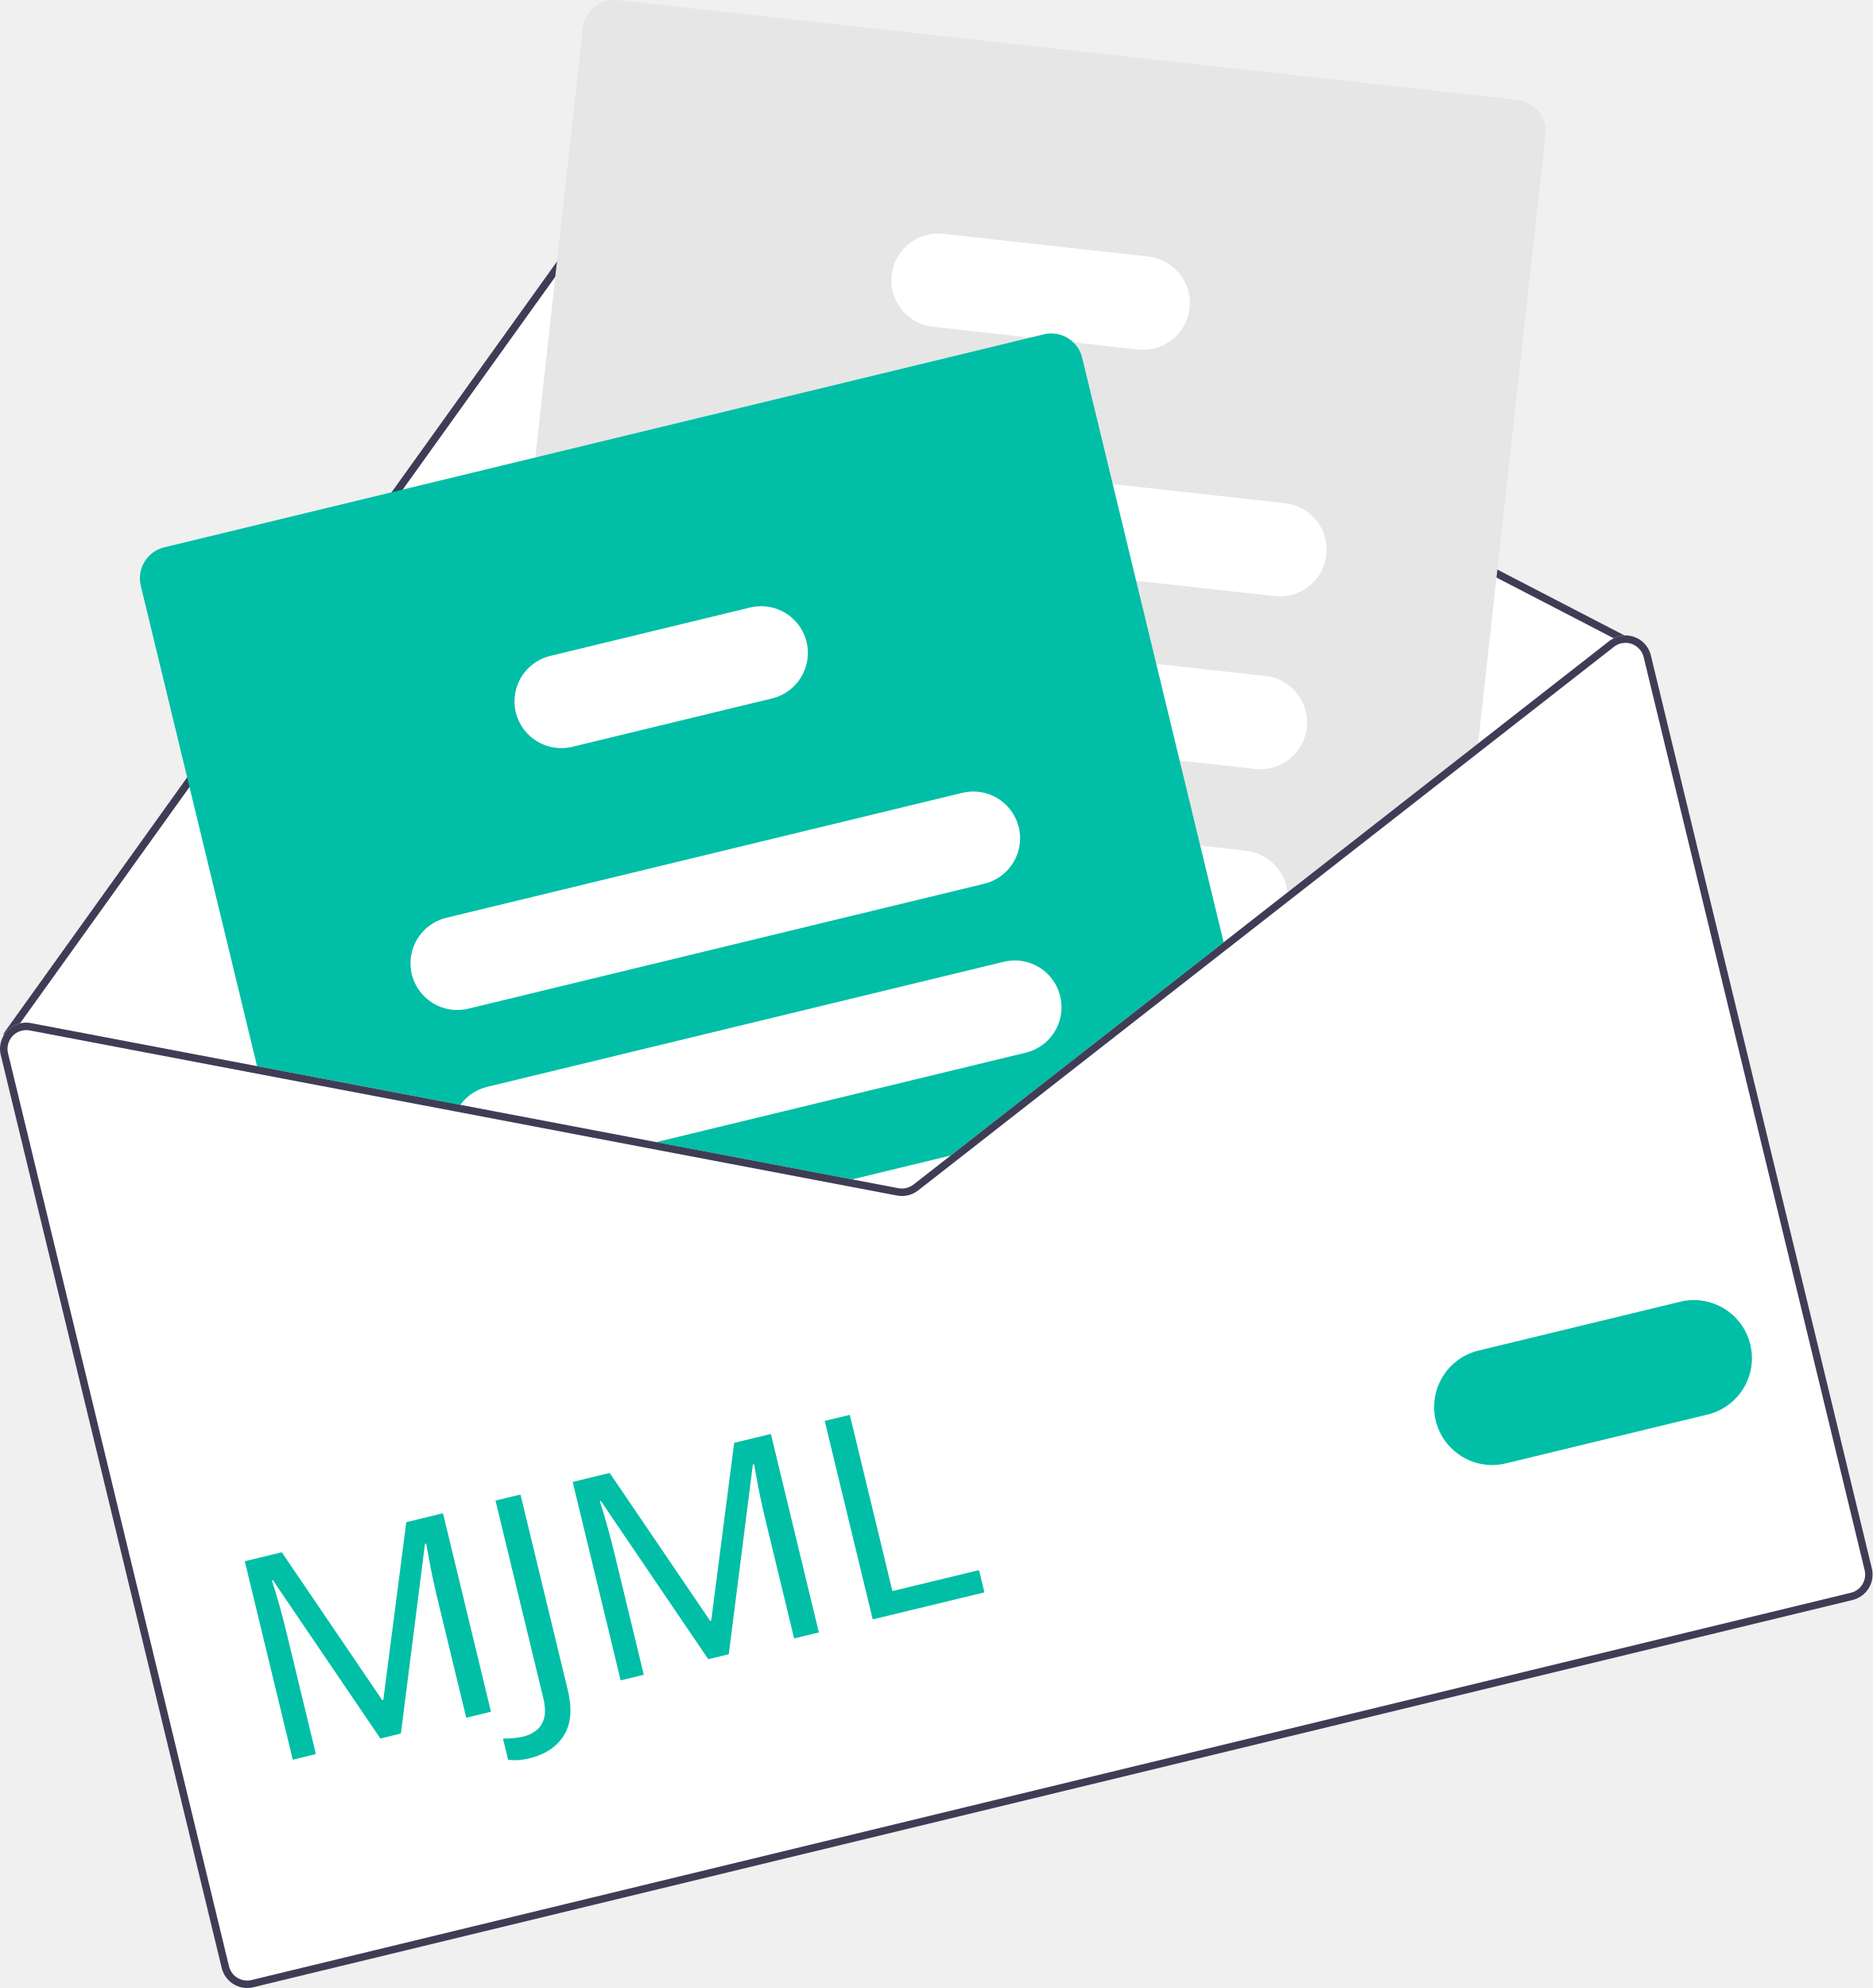
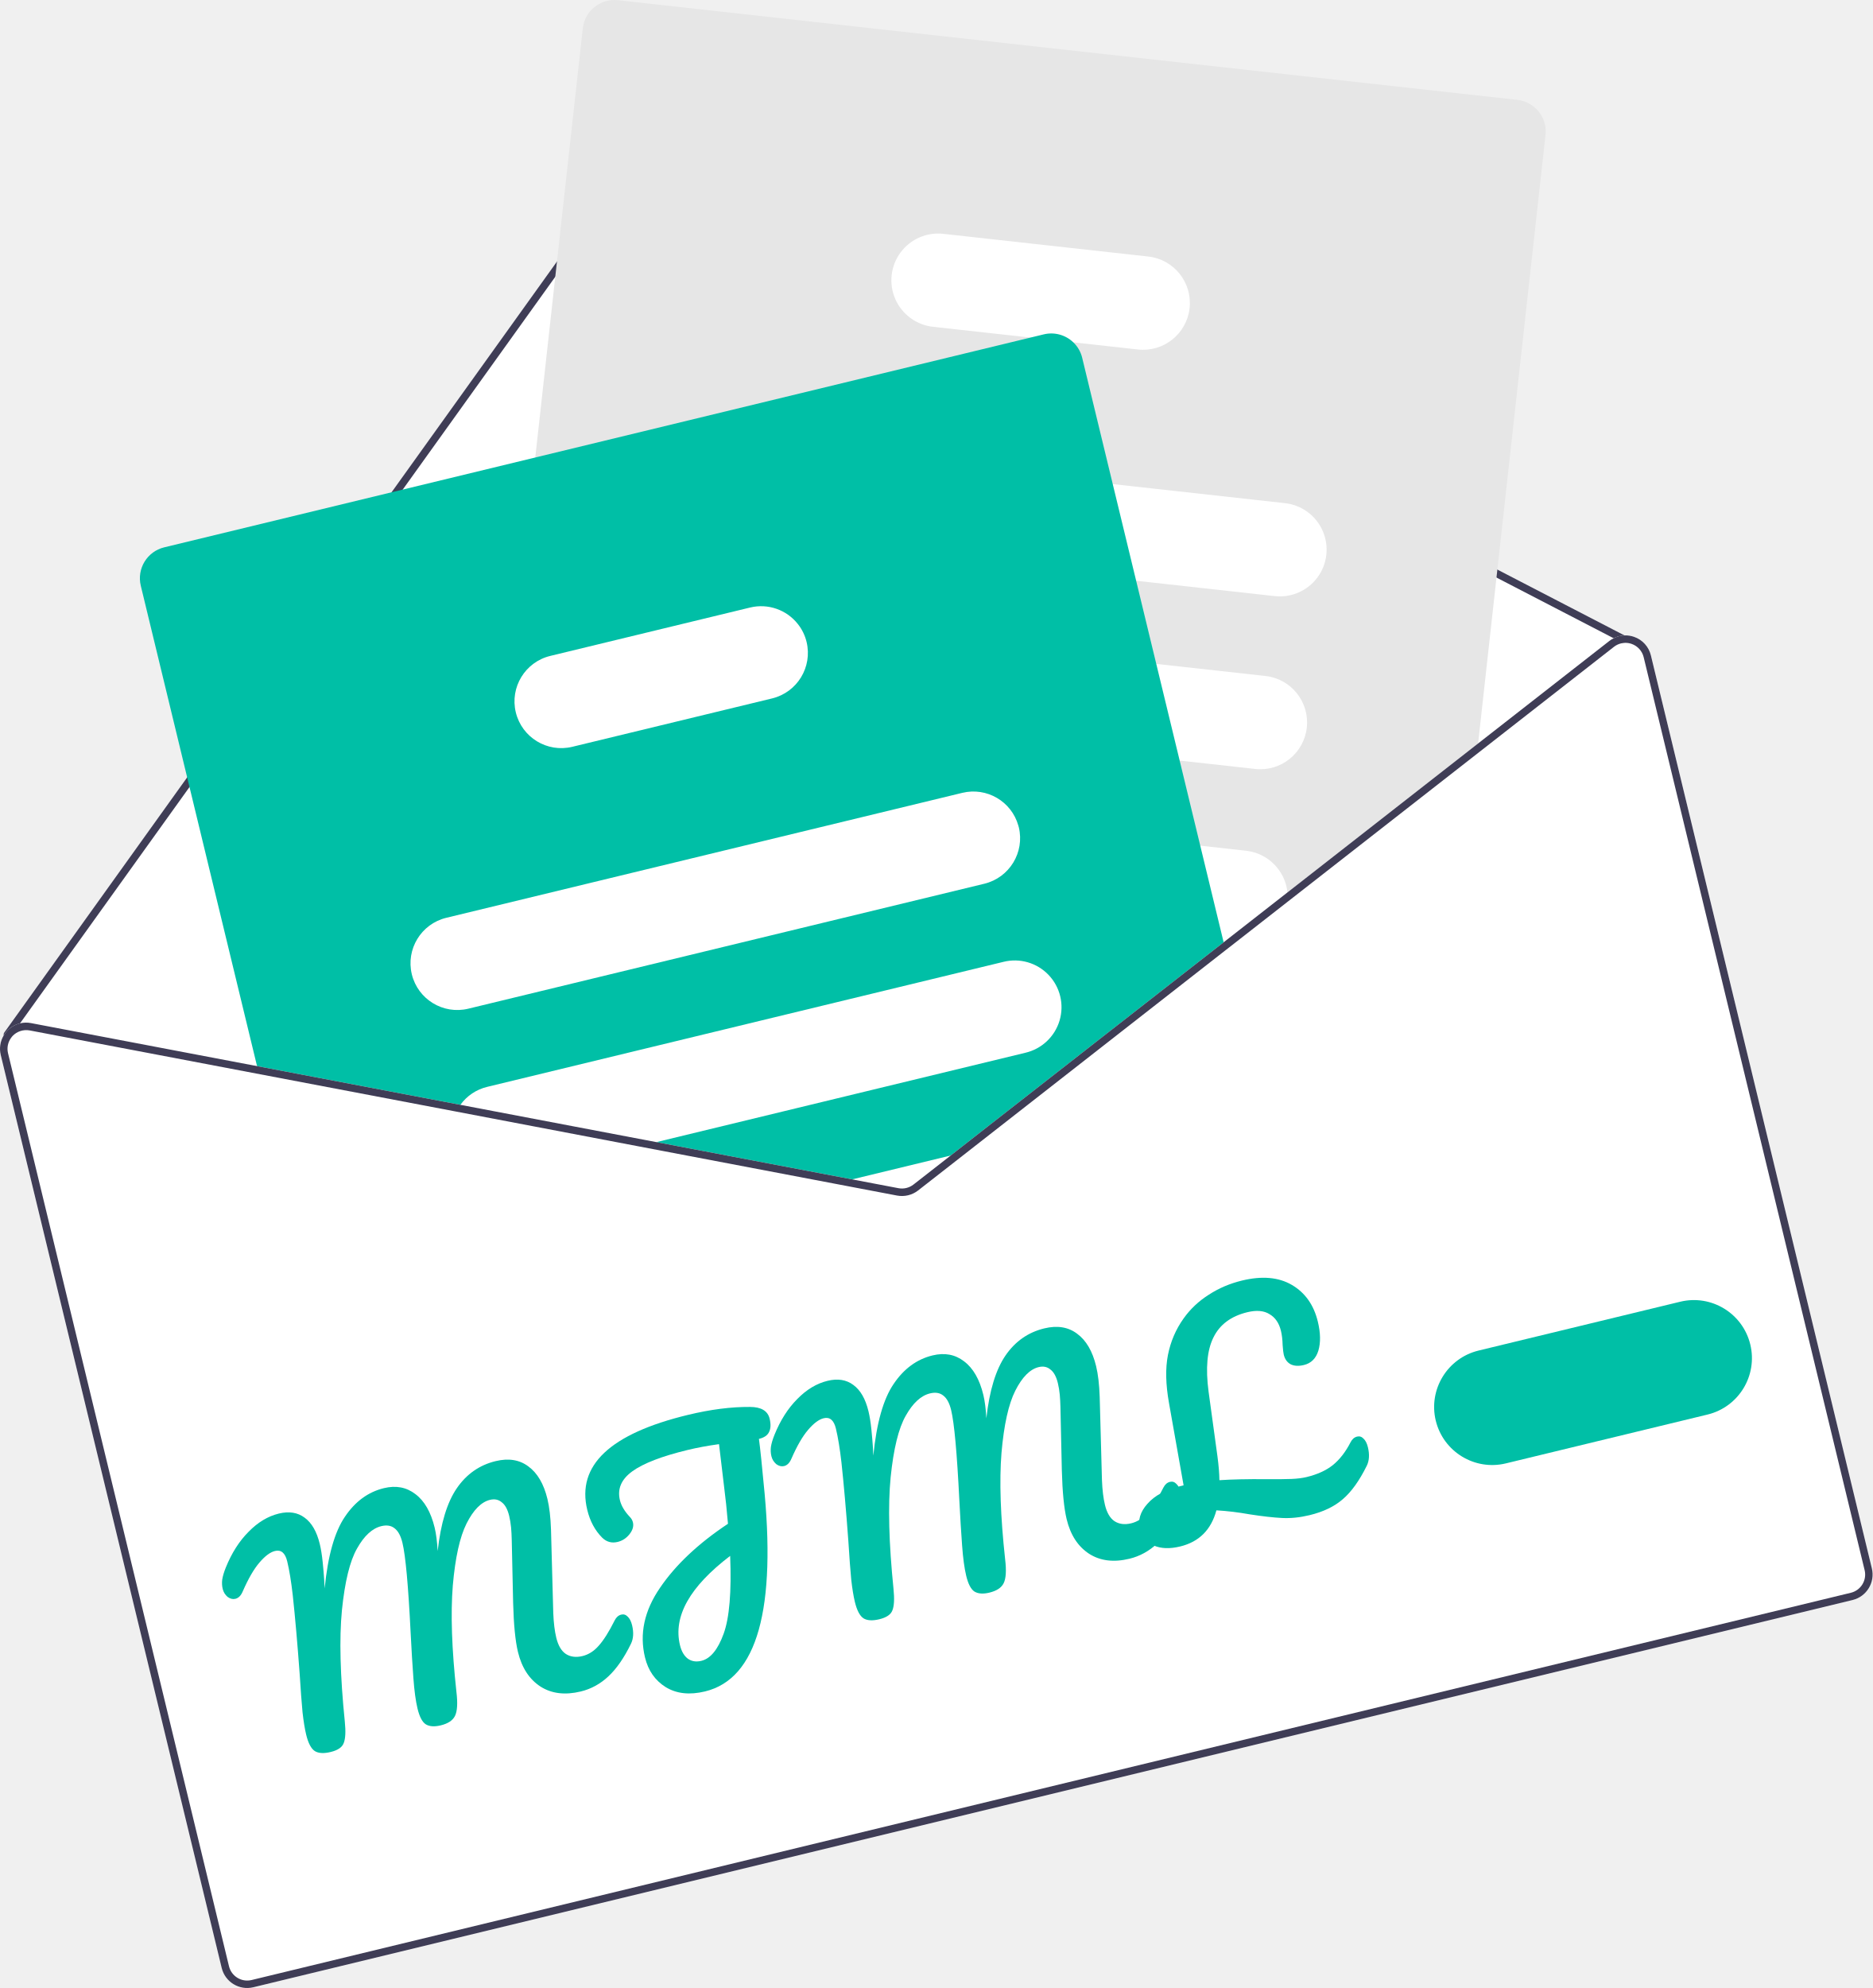
- <svg xmlns="http://www.w3.org/2000/svg" data-name="Layer 1" width="262.002" height="278.077" viewBox="0 0 262.002 278.077" version="1.1" id="svg876">
+ <svg xmlns="http://www.w3.org/2000/svg" id="svg876" version="1.1" viewBox="0 0 262.002 278.077" height="278.077" width="262.002" data-name="Layer 1">
  <defs id="defs880" />
  <path d="M 0.103,147.566 11.906,196.322 242.787,140.431 230.984,91.675 a 3.638,3.638 0 0 0 -2.358,-2.595 3.594,3.594 0 0 0 -1.334,-0.201 L 93.833,19.777 a 3.682,3.682 0 0 0 -4.656,1.119 L 24.857,110.59 0.609,144.413 a 0.514,0.514 0 0 0 -0.089,0.418 3.642,3.642 0 0 0 -0.417,2.735 z" fill="#ffffff" id="path844" />
  <path d="m 0.52,144.831 a 0.49,0.49 0 0 0 0.203,0.316 0.559,0.559 0 0 0 0.433,0.086 0.536,0.536 0 0 0 0.299,-0.207 l 0.083,-0.115 1.263,-1.766 22.929,-31.964 64.301,-89.673 a 2.62,2.62 0 0 1 3.322,-0.796 l 132.425,68.567 1.188,0.617 a 1.292,1.292 0 0 0 0.147,0.052 1.615,1.615 0 0 1 0.271,-0.026 0.514,0.514 0 0 0 0.29,-0.245 0.524,0.524 0 0 0 -0.219,-0.709 l -0.164,-0.087 -133.459,-69.102 a 3.682,3.682 0 0 0 -4.656,1.119 L 24.857,110.59 0.609,144.413 a 0.514,0.514 0 0 0 -0.089,0.418 z" fill="#3f3d56" id="path846" />
  <path d="m 69.861,149.803 5.139,0.57 38.143,4.225 25.286,2.799 1.494,0.166 31.552,-24.645 1.209,-0.944 7.452,-5.82 26.514,-20.706 0.159,-1.454 9.43,-85.114 a 4.454,4.454 0 0 0 -3.929,-4.912 L 86.454,0.026 a 4.456,4.456 0 0 0 -4.912,3.929 l -6.65,60.038 -3.689,33.286 -3.3,29.778 -1.53,13.829 -0.446,4.006 a 4.457,4.457 0 0 0 3.934,4.91 z" fill="#e6e6e6" id="path848" />
  <path d="m 104.446,75.196 54.517,6.038 19.334,2.141 a 6.54,6.54 0 1 0 1.44,-13 l -24.047,-2.663 -49.799,-5.522 a 6.543,6.543 0 0 0 -1.444,13.006 z" fill="#ffffff" id="path850" />
  <path d="m 101.342,99.312 c 0.141,0.025 0.281,0.05 0.425,0.064 l 63.285,7.011 10.566,1.173 a 6.542,6.542 0 0 0 1.439,-13.005 l -15.278,-1.69 -50.13,-5.555 -8.436,-0.935 a 6.539,6.539 0 0 0 -1.87,12.937 z" fill="#ffffff" id="path852" />
  <path d="m 94.18,120.696 a 6.539,6.539 0 0 0 4.88,3.125 l 25.939,2.873 46.197,5.118 0.01,-0.002 1.477,0.165 7.452,-5.82 a 6.471,6.471 0 0 0 0.001,-1.33 6.555,6.555 0 0 0 -5.787,-5.824 l -6.417,-0.713 -25.457,-2.817 -18.317,-2.031 -23.66,-2.622 a 6.54,6.54 0 0 0 -6.319,9.88 z" fill="#ffffff" id="path854" />
  <path d="m 130.613,45.718 13.564,1.502 5.991,0.665 9.05,1.002 a 6.542,6.542 0 0 0 1.439,-13.005 l -28.599,-3.165 a 6.541,6.541 0 1 0 -1.445,13.001 z" fill="#ffffff" id="path856" />
  <path d="m 19.698,81.931 16.537,68.314 27.601,5.248 25.532,4.861 27.394,5.212 8.753,1.666 a 3.673,3.673 0 0 0 2.94,-0.712 l 7.022,-5.485 4.446,-3.472 31.552,-24.645 -20.062,-82.874 a 4.403,4.403 0 0 0 -1.244,-2.159 4.449,4.449 0 0 0 -4.125,-1.117 L 22.974,76.561 a 4.45,4.45 0 0 0 -3.276,5.369 z" fill="#00bfa6" id="path858" />
  <path d="m 57.618,136.277 a 6.546,6.546 0 0 0 7.896,4.818 l 72.214,-17.482 a 6.55,6.55 0 0 0 4.818,-7.896 2.1,2.1 0 0 0 -0.07,-0.247 6.539,6.539 0 0 0 -7.825,-4.571 l -72.214,17.482 a 6.546,6.546 0 0 0 -4.818,7.896 z" fill="#ffffff" id="path860" />
  <path d="m 63.836,155.493 25.532,4.861 54.085,-13.093 a 6.541,6.541 0 1 0 -3.078,-12.714 l -72.214,17.482 a 6.494,6.494 0 0 0 -3.747,2.511 6.583,6.583 0 0 0 -0.577,0.953 z" fill="#ffffff" id="path862" />
  <path d="m 116.762,165.566 8.753,1.666 a 3.673,3.673 0 0 0 2.94,-0.712 l 7.022,-5.485 z" fill="#ffffff" id="path864" />
  <path d="m 72.169,99.645 a 6.546,6.546 0 0 0 7.896,4.818 l 27.97,-6.771 a 6.55,6.55 0 0 0 4.818,-7.896 6.466,6.466 0 0 0 -1.205,-2.486 6.545,6.545 0 0 0 -6.691,-2.332 l -27.97,6.771 a 6.541,6.541 0 0 0 -4.818,7.896 z" fill="#ffffff" id="path866" />
  <path d="m 89.366,160.353 27.398,5.214 8.75,1.666 a 3.689,3.689 0 0 0 2.938,-0.711 l 7.027,-5.486 -2.466,0.597 -5.206,4.061 a 2.636,2.636 0 0 1 -2.099,0.508 l -6.479,-1.232 -27.398,-5.214 z m 81.838,-28.539 0.267,1.102 1.215,-0.945 z m -81.838,28.539 27.398,5.214 8.75,1.666 a 3.689,3.689 0 0 0 2.938,-0.711 l 7.027,-5.486 -2.466,0.597 -5.206,4.061 a 2.636,2.636 0 0 1 -2.099,0.508 l -6.479,-1.232 -27.398,-5.214 z m 0,0 27.398,5.214 8.75,1.666 a 3.689,3.689 0 0 0 2.938,-0.711 l 7.027,-5.486 -2.466,0.597 -5.206,4.061 a 2.636,2.636 0 0 1 -2.099,0.508 l -6.479,-1.232 -27.398,-5.214 z M 0.103,147.566 31.019,275.276 a 3.667,3.667 0 0 0 4.422,2.698 L 259.202,223.807 a 3.666,3.666 0 0 0 2.698,-4.422 l -30.916,-127.71 a 3.638,3.638 0 0 0 -2.358,-2.595 3.594,3.594 0 0 0 -1.334,-0.201 3.458,3.458 0 0 0 -1.514,0.398 3.179,3.179 0 0 0 -0.607,0.377 l -18.364,14.34 -26.67,20.833 -8.935,6.979 0.002,0.008 -0.008,0.002 -32.766,25.578 -5.417,4.239 -5.206,4.061 a 2.636,2.636 0 0 1 -2.099,0.508 l -6.479,-1.232 -27.398,-5.214 -27.422,-5.216 -60.061,-11.43 a 3.59,3.59 0 0 0 -1.547,0.033 3.67,3.67 0 0 0 -1.788,1.036 4.111,4.111 0 0 0 -0.493,0.651 3.642,3.642 0 0 0 -0.417,2.735 z m 89.263,12.787 27.398,5.214 8.75,1.666 a 3.689,3.689 0 0 0 2.938,-0.711 l 7.027,-5.486 -2.466,0.597 -5.206,4.061 a 2.636,2.636 0 0 1 -2.099,0.508 l -6.479,-1.232 -27.398,-5.214 z m 0,0 27.398,5.214 8.75,1.666 a 3.689,3.689 0 0 0 2.938,-0.711 l 7.027,-5.486 -2.466,0.597 -5.206,4.061 a 2.636,2.636 0 0 1 -2.099,0.508 l -6.479,-1.232 -27.398,-5.214 z m 0,0 27.398,5.214 8.75,1.666 a 3.689,3.689 0 0 0 2.938,-0.711 l 7.027,-5.486 -2.466,0.597 -5.206,4.061 a 2.636,2.636 0 0 1 -2.099,0.508 l -6.479,-1.232 -27.398,-5.214 z" fill="#ffffff" id="path868" />
  <path d="m 89.366,160.353 27.398,5.214 8.75,1.666 a 3.689,3.689 0 0 0 2.938,-0.711 l 7.027,-5.486 -2.466,0.597 -5.206,4.061 a 2.636,2.636 0 0 1 -2.099,0.508 l -6.479,-1.232 -27.398,-5.214 z m 81.838,-28.539 0.267,1.102 1.215,-0.945 z m -81.838,28.539 27.398,5.214 8.75,1.666 a 3.689,3.689 0 0 0 2.938,-0.711 l 7.027,-5.486 -2.466,0.597 -5.206,4.061 a 2.636,2.636 0 0 1 -2.099,0.508 l -6.479,-1.232 -27.398,-5.214 z m 0,0 27.398,5.214 8.75,1.666 a 3.689,3.689 0 0 0 2.938,-0.711 l 7.027,-5.486 -2.466,0.597 -5.206,4.061 a 2.636,2.636 0 0 1 -2.099,0.508 l -6.479,-1.232 -27.398,-5.214 z m -87.827,-15.443 0.136,0.102 c 0.023,-0.037 0.062,-0.071 0.092,-0.11 a 2.643,2.643 0 0 1 2.385,-0.768 l 59.686,11.354 25.528,4.865 27.398,5.214 8.75,1.666 a 3.689,3.689 0 0 0 2.938,-0.711 l 7.027,-5.486 -2.466,0.597 -5.206,4.061 a 2.636,2.636 0 0 1 -2.099,0.508 l -6.479,-1.232 -27.398,-5.214 -27.422,-5.216 -60.061,-11.43 a 3.59,3.59 0 0 0 -1.547,0.033 z M 0.103,147.566 31.019,275.276 a 3.667,3.667 0 0 0 4.422,2.698 L 259.202,223.807 a 3.666,3.666 0 0 0 2.698,-4.422 l -30.916,-127.71 a 3.638,3.638 0 0 0 -2.358,-2.595 3.594,3.594 0 0 0 -1.334,-0.201 3.458,3.458 0 0 0 -1.514,0.398 3.179,3.179 0 0 0 -0.607,0.377 l -18.364,14.34 -26.67,20.833 -8.935,6.979 0.002,0.008 -0.008,0.002 -32.766,25.578 -5.417,4.239 -5.206,4.061 a 2.636,2.636 0 0 1 -2.099,0.508 l -6.479,-1.232 -27.398,-5.214 -27.422,-5.216 -60.061,-11.43 a 3.59,3.59 0 0 0 -1.547,0.033 3.67,3.67 0 0 0 -1.788,1.036 4.111,4.111 0 0 0 -0.493,0.651 3.642,3.642 0 0 0 -0.417,2.735 z m 1.02,-0.247 a 2.598,2.598 0 0 1 0.462,-2.191 0.341,0.341 0 0 1 0.091,-0.117 c 0.023,-0.037 0.062,-0.071 0.092,-0.11 a 2.643,2.643 0 0 1 2.385,-0.768 l 59.686,11.354 25.528,4.865 27.398,5.214 8.75,1.666 a 3.689,3.689 0 0 0 2.938,-0.711 l 7.027,-5.486 4.444,-3.472 31.547,-24.648 1.215,-0.945 7.447,-5.817 26.518,-20.709 19.171,-14.972 a 2.604,2.604 0 0 1 0.987,-0.477 1.997,1.997 0 0 1 0.305,-0.05 1.615,1.615 0 0 1 0.271,-0.026 2.679,2.679 0 0 1 0.901,0.147 2.625,2.625 0 0 1 1.686,1.853 l 30.916,127.71 a 2.62,2.62 0 0 1 -1.931,3.165 L 35.196,276.963 a 2.618,2.618 0 0 1 -3.158,-1.933 z m 88.244,13.034 27.398,5.214 8.75,1.666 a 3.689,3.689 0 0 0 2.938,-0.711 l 7.027,-5.486 -2.466,0.597 -5.206,4.061 a 2.636,2.636 0 0 1 -2.099,0.508 l -6.479,-1.232 -27.398,-5.214 z m 0,0 27.398,5.214 8.75,1.666 a 3.689,3.689 0 0 0 2.938,-0.711 l 7.027,-5.486 -2.466,0.597 -5.206,4.061 a 2.636,2.636 0 0 1 -2.099,0.508 l -6.479,-1.232 -27.398,-5.214 z m 0,0 27.398,5.214 8.75,1.666 a 3.689,3.689 0 0 0 2.938,-0.711 l 7.027,-5.486 -2.466,0.597 -5.206,4.061 a 2.636,2.636 0 0 1 -2.099,0.508 l -6.479,-1.232 -27.398,-5.214 z" fill="#3f3d56" id="path870" />
  <path d="m 200.883,198.716 a 8.128,8.128 0 0 1 5.981,-9.801 l 28.242,-6.837 a 8.119,8.119 0 0 1 3.821,15.782 l -28.242,6.837 a 8.128,8.128 0 0 1 -9.801,-5.981 z" fill="#00bfa6" id="path872" />
-   <text xml:space="preserve" style="font-style:normal;font-weight:normal;font-size:40px;line-height:1.25;font-family:sans-serif;fill:#00bfa6;fill-opacity:1;stroke:none" x="-21.925" y="248.873" id="text2752" transform="rotate(-13.59701)">
-     <tspan id="tspan2750" x="-21.925" y="248.873" style="font-style:normal;font-variant:normal;font-weight:normal;font-stretch:normal;font-family:Pacifico;-inkscape-font-specification:Pacifico;fill:#00bfa6;fill-opacity:1">MJML</tspan>
-   </text>
+   <g aria-label="MJML" transform="rotate(-13.59701)" id="text2752" style="font-size:40px;line-height:1.25;fill:#00bfa6">
+     <path d="m -12.645,249.073 q -1.48,0 -2.12,-0.64 -0.64,-0.68 -0.64,-2.52 0,-1.24 0.24,-3.16 0.28,-1.96 0.88,-5.36 1.04,-6.28 1.64,-10.88 0.36,-2.88 0.36,-4.8 0,-1.8 -1.32,-1.8 -1.04,0 -2.52,1.08 -1.44,1.04 -3.2,3.36 -0.56,0.76 -1.24,0.76 -0.56,0 -1,-0.52 -0.4,-0.56 -0.4,-1.24 0,-0.64 0.24,-1.28 0.28,-0.68 0.88,-1.52 1.92,-2.68 4.28,-4.12 2.36,-1.48 4.72,-1.48 2.2,0 3.36,1.4 1.2,1.4 1.2,4.08 0,1.08 -0.2,2.56 -0.2,1.44 -0.36,2.36 -0.16,0.92 -0.24,1.28 2.28,-6.52 5.12,-9.08 2.84,-2.6 6.24,-2.6 2.6,0 4.08,1.84 1.52,1.84 1.52,5.2 0,1.32 -0.36,3.28 2,-5.52 4.68,-7.92 2.68,-2.4 6.16,-2.4 2.8,0 4.28,1.8 1.52,1.8 1.52,5.04 0,1.76 -0.52,4.28 l -2.44,11.44 q -0.4,2 -0.4,3.44 0,1.68 0.76,2.52 0.8,0.84 2.2,0.84 1.32,0 2.56,-0.88 1.28,-0.88 3,-2.92 0.48,-0.56 1.08,-0.56 0.52,0 0.8,0.48 0.32,0.48 0.32,1.32 0,1.56 -0.76,2.48 -2.08,2.52 -4.12,3.68 -2.04,1.16 -4.28,1.16 -3.4,0 -5.32,-2 -1.92,-2.04 -1.92,-5.44 0,-2.36 0.96,-6.84 l 1.6,-7.32 q 0.08,-0.36 0.28,-1.28 0.2,-0.92 0.32,-1.72 0.12,-0.84 0.12,-1.64 0,-1.4 -0.56,-2.08 -0.52,-0.72 -1.52,-0.72 -1.88,0 -3.96,2.44 -2.04,2.4 -3.92,8 -1.84,5.6 -3,14.56 -0.28,2.4 -1,3.24 -0.68,0.8 -2.24,0.8 -1.36,0 -2,-0.64 -0.6,-0.64 -0.6,-2.4 0,-1.64 0.44,-4.28 0.44,-2.68 1.12,-6.28 1.84,-9.68 1.84,-12.48 0,-1.52 -0.6,-2.24 -0.56,-0.72 -1.72,-0.72 -1.96,0 -4.04,2.24 -2.08,2.2 -4.08,7.88 -1.96,5.64 -3.28,15.28 -0.28,2.04 -0.84,2.84 -0.52,0.8 -2.08,0.8 z" style="font-family:Pacifico;-inkscape-font-specification:Pacifico" id="path960" />
+     <path d="m 58.012,218.193 q 0,1.2 -0.52,1.8 -0.48,0.6 -1.6,0.6 -0.08,0.84 -0.36,2.92 -0.4,2.8 -0.44,3.12 -3.56,26.52 -14.84,26.52 -3.32,0 -5.2,-1.88 -1.84,-1.88 -1.84,-4.72 0,-5.08 4.32,-8.96 4.32,-3.92 11.36,-6.48 0.44,-2.84 0.68,-5.08 l 0.72,-6.04 q -2.4,-0.24 -4.48,-0.24 -5.56,0 -8.2,1.08 -2.64,1.08 -2.64,3.52 0,1.2 0.8,2.6 0.24,0.4 0.24,0.84 0,0.84 -0.88,1.52 -0.84,0.64 -1.84,0.64 -1.28,0 -1.96,-1.08 -1.12,-1.84 -1.12,-4.28 0,-9.6 16.8,-9.6 4.88,0 8.72,0.96 2.28,0.56 2.28,2.24 z m -17.24,30.68 q 1.96,0 3.92,-2.96 1.96,-2.96 3.44,-10.36 -9.76,4.28 -9.76,10.48 0,1.36 0.64,2.12 0.64,0.72 1.76,0.72 z" style="font-family:Pacifico;-inkscape-font-specification:Pacifico" id="path962" />
+     <path d="m 66.339,249.073 q -1.48,0 -2.12,-0.64 -0.64,-0.68 -0.64,-2.52 0,-1.24 0.24,-3.16 0.28,-1.96 0.88,-5.36 1.04,-6.28 1.64,-10.88 0.36,-2.88 0.36,-4.8 0,-1.8 -1.32,-1.8 -1.04,0 -2.52,1.08 -1.44,1.04 -3.2,3.36 -0.56,0.76 -1.24,0.76 -0.56,0 -1,-0.52 -0.4,-0.56 -0.4,-1.24 0,-0.64 0.24,-1.28 0.28,-0.68 0.88,-1.52 1.92,-2.68 4.28,-4.12 2.36,-1.48 4.72,-1.48 2.2,0 3.36,1.4 1.2,1.4 1.2,4.08 0,1.08 -0.2,2.56 -0.2,1.44 -0.36,2.36 -0.16,0.92 -0.24,1.28 2.28,-6.52 5.12,-9.08 2.84,-2.6 6.24,-2.6 2.6,0 4.08,1.84 1.52,1.84 1.52,5.2 0,1.32 -0.36,3.28 2,-5.52 4.68,-7.92 2.68,-2.4 6.16,-2.4 2.8,0 4.28,1.8 1.52,1.8 1.52,5.04 0,1.76 -0.52,4.28 l -2.44,11.44 q -0.4,2 -0.4,3.44 0,1.68 0.76,2.52 0.8,0.84 2.2,0.84 1.32,0 2.56,-0.88 1.28,-0.88 3,-2.92 0.48,-0.56 1.08,-0.56 0.52,0 0.8,0.48 0.32,0.48 0.32,1.32 0,1.56 -0.76,2.48 -2.08,2.52 -4.12,3.68 -2.04,1.16 -4.28,1.16 -3.4,0 -5.32,-2 -1.92,-2.04 -1.92,-5.44 0,-2.36 0.96,-6.84 l 1.6,-7.32 q 0.08,-0.36 0.28,-1.28 0.2,-0.92 0.32,-1.72 0.12,-0.84 0.12,-1.64 0,-1.4 -0.56,-2.08 -0.52,-0.72 -1.52,-0.72 -1.88,0 -3.96,2.44 -2.04,2.4 -3.92,8 -1.84,5.6 -3,14.56 -0.28,2.4 -1,3.24 -0.68,0.8 -2.24,0.8 -1.36,0 -2,-0.64 -0.6,-0.64 -0.6,-2.4 0,-1.64 0.44,-4.28 0.44,-2.68 1.12,-6.28 1.84,-9.68 1.84,-12.48 0,-1.52 -0.6,-2.24 -0.56,-0.72 -1.72,-0.72 -1.96,0 -4.04,2.24 -2.08,2.2 -4.08,7.88 -1.96,5.64 -3.28,15.28 -0.28,2.04 -0.84,2.84 -0.52,0.8 -2.08,0.8 z" style="font-family:Pacifico;-inkscape-font-specification:Pacifico" id="path964" />
+     <path d="m 137.316,239.953 q 0.52,0 0.8,0.48 0.32,0.48 0.32,1.32 0,1.56 -0.76,2.48 -2.24,2.68 -4.36,3.76 -2.08,1.08 -5.04,1.08 -2.08,0 -3.84,-0.52 -1.76,-0.52 -4.28,-1.56 -2.28,-1 -4.4,-1.64 -2.04,3.72 -6.12,3.72 -2.24,0 -3.56,-1 -1.36,-1.04 -1.36,-2.64 0,-1.96 1.88,-3.24 1.88,-1.32 5,-1.32 h 0.52 l 0.72,-11.64 q 0.24,-4 1.44,-6.6 1.2,-2.6 3.32,-4.44 1.84,-1.6 4.2,-2.4 2.36,-0.84 5,-0.84 4.32,0 6.64,2.24 2.32,2.24 2.32,5.84 0,2.44 -0.88,3.96 -0.88,1.48 -2.44,1.48 -1.12,0 -1.76,-0.52 -0.64,-0.56 -0.64,-1.56 0,-0.36 0.16,-1.32 0.24,-1.12 0.24,-2 0,-1.68 -1,-2.64 -0.96,-1 -2.96,-1 -3.52,0 -5.44,2.32 -1.92,2.28 -2.44,7.2 l -0.92,9.08 q -0.2,1.92 -0.52,3.32 2.56,0.44 6.4,1.4 2.24,0.56 3.44,0.8 1.2,0.24 2.12,0.24 2.32,0 3.96,-0.76 1.68,-0.8 3.16,-2.52 0.48,-0.56 1.08,-0.56 z" style="font-family:Pacifico;-inkscape-font-specification:Pacifico" id="path966" />
+   </g>
</svg>
